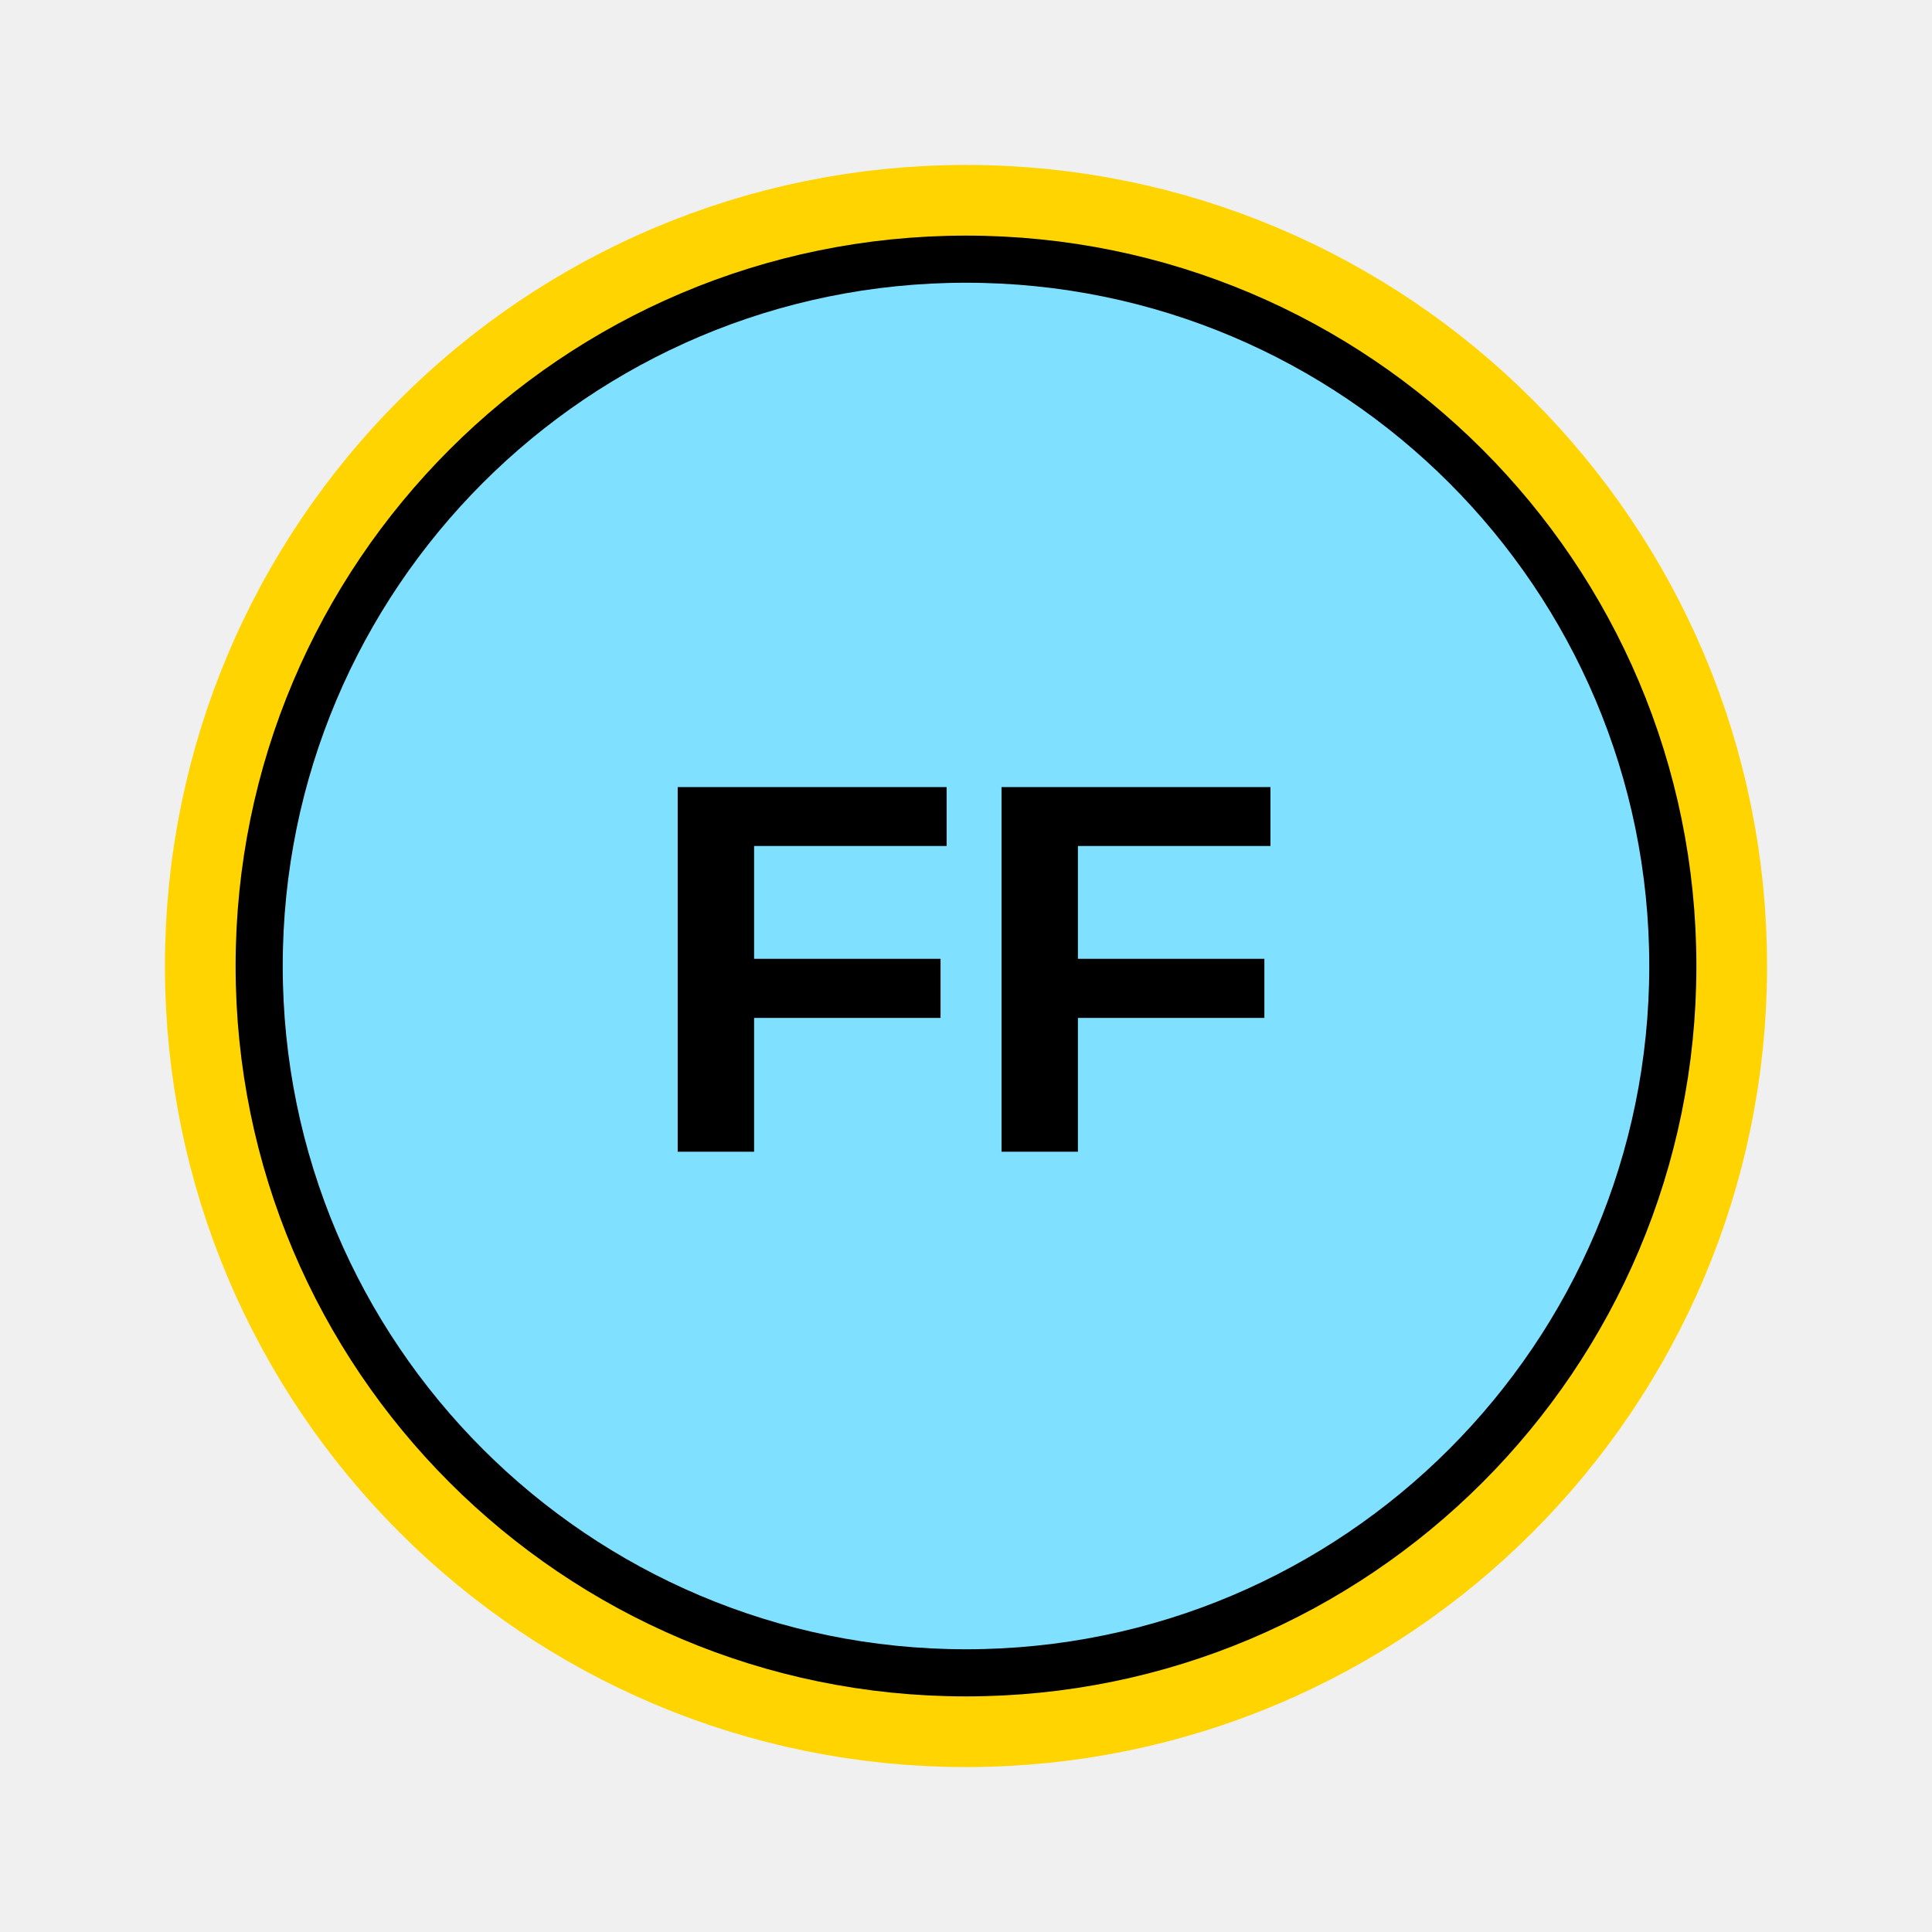
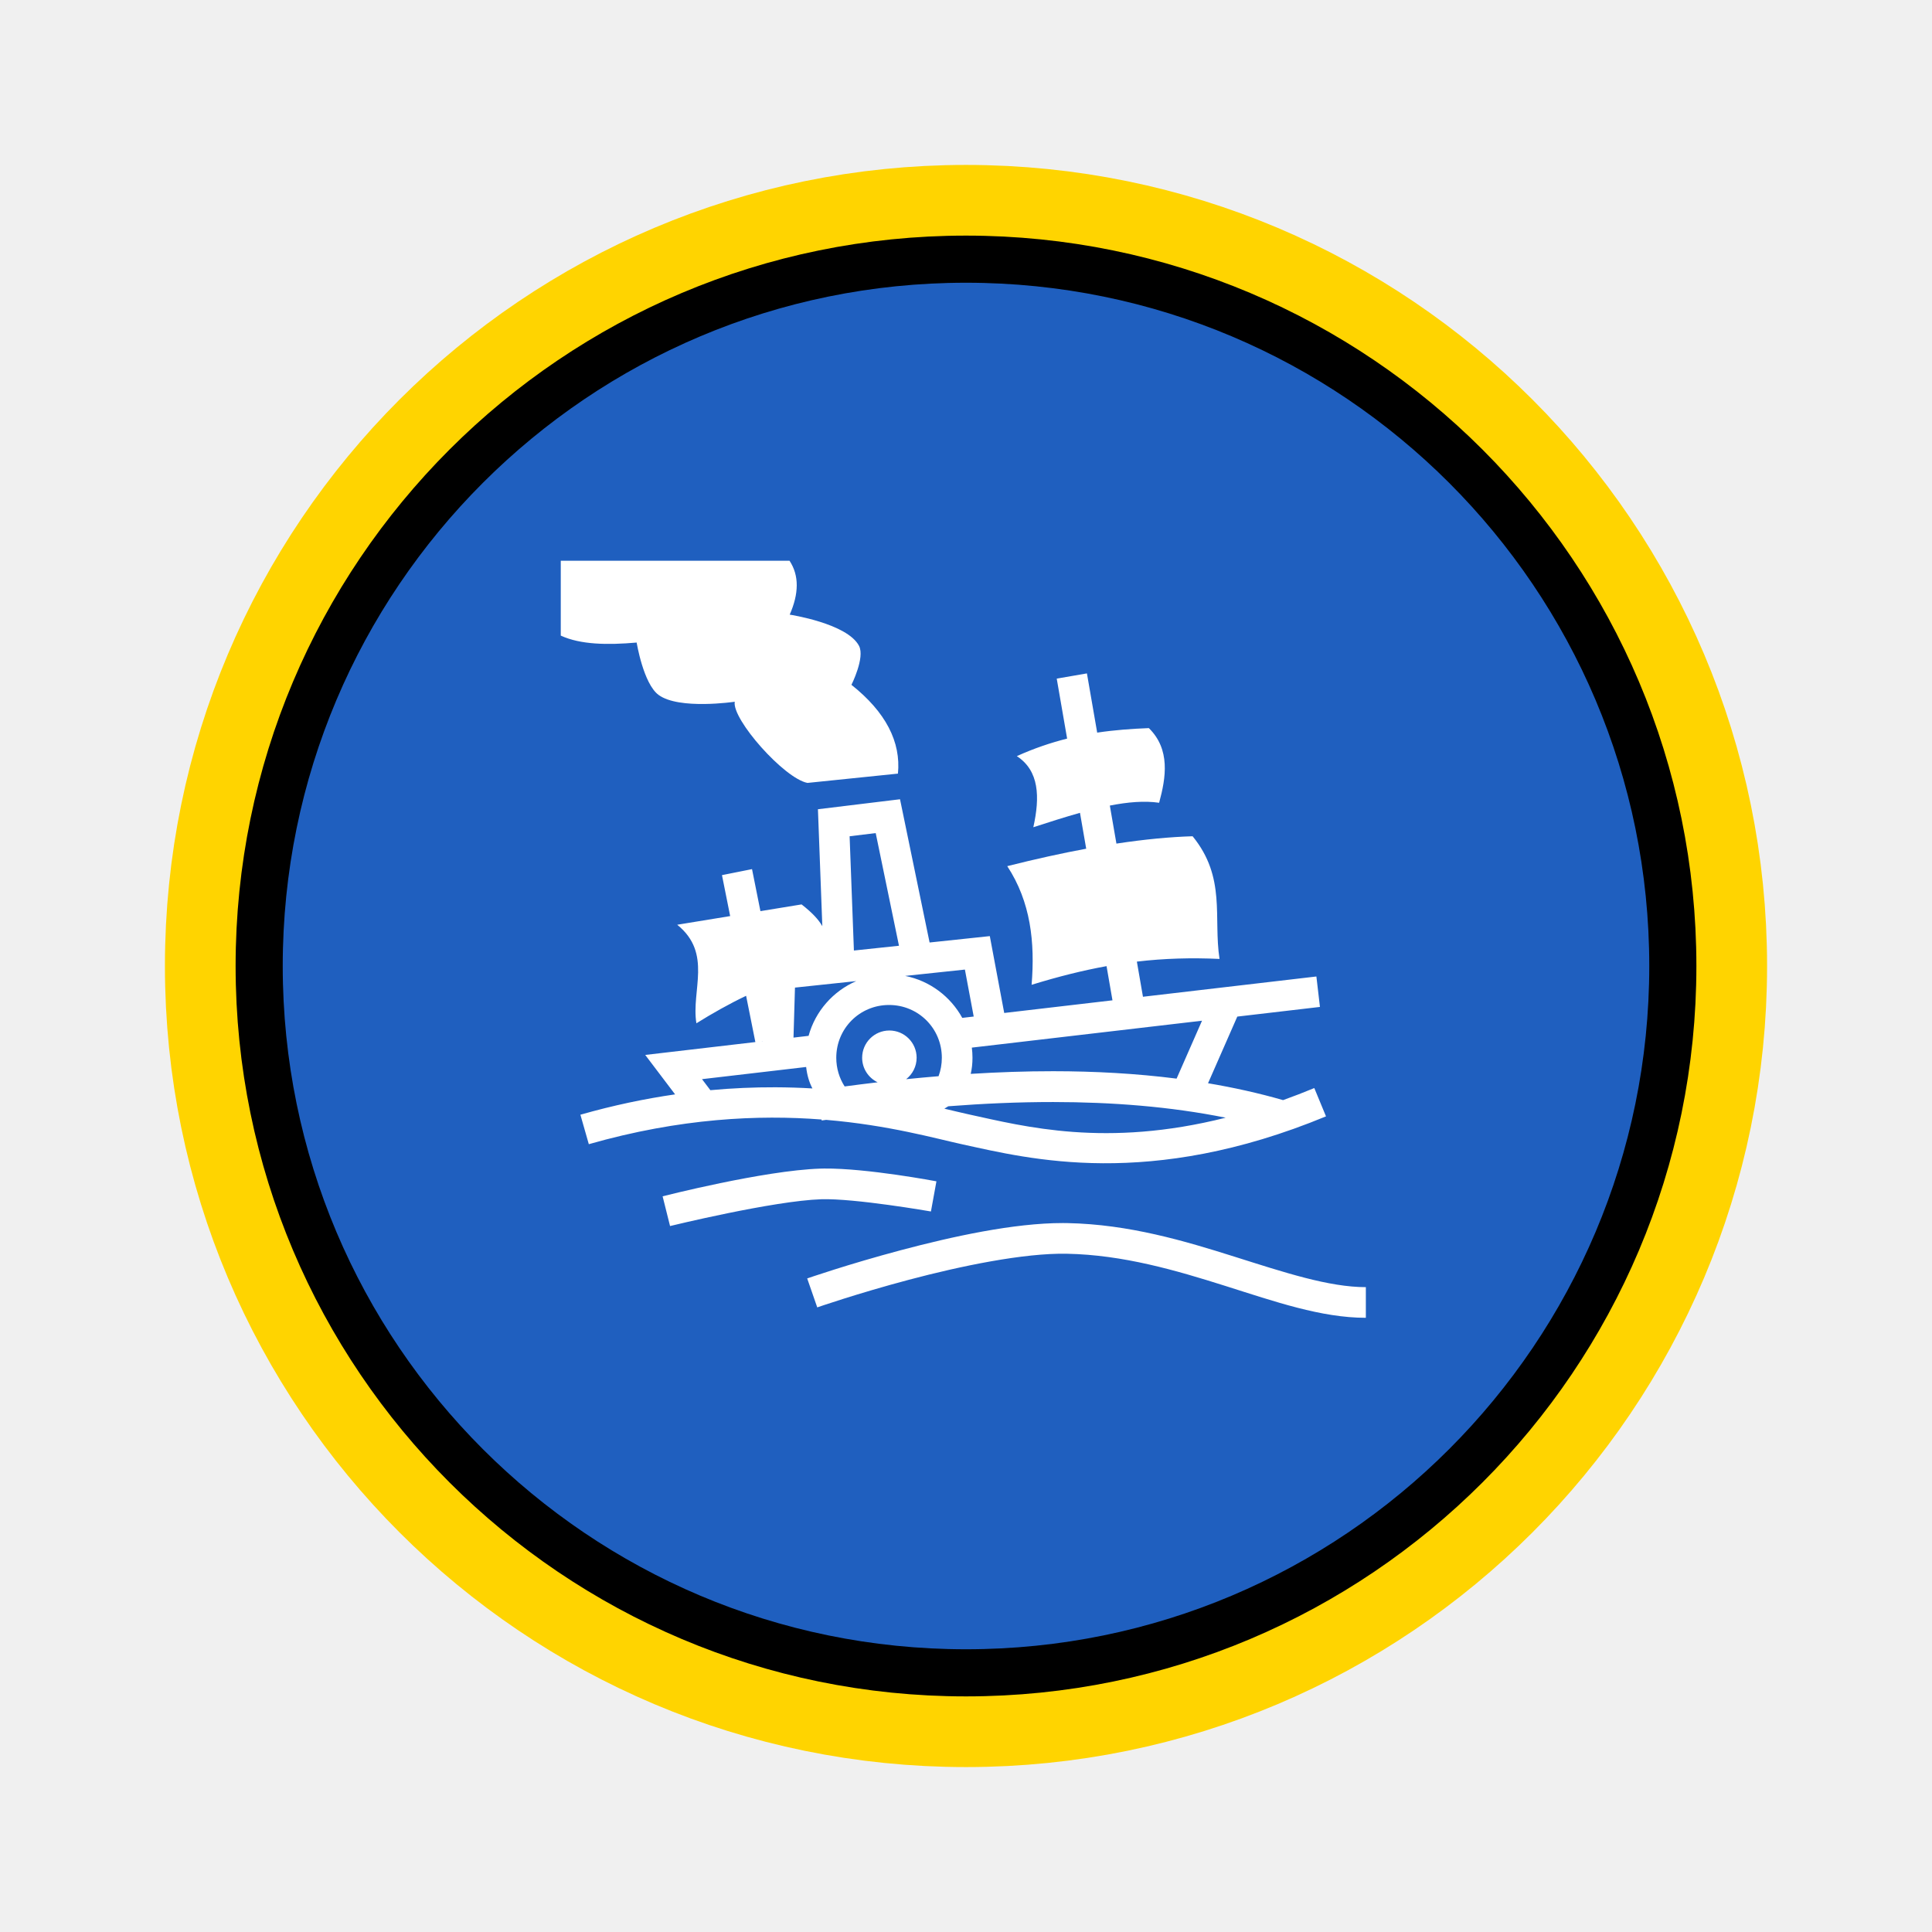
<svg xmlns="http://www.w3.org/2000/svg" version="1.2" baseProfile="tiny" viewBox="18 18 164 164">
  <circle cx="100" cy="100" r="60" stroke-width="16" stroke-linecap="round" stroke-linejoin="round" stroke="#ffd400" fill="none" />
-   <circle cx="100" cy="100" r="60" stroke-width="4" stroke="black" fill="rgb(128,224,255)" fill-opacity="1" />
-   <text x="100" y="103" text-anchor="middle" font-size="45" font-family="Arial" font-weight="bold" dominant-baseline="middle" stroke-width="3" stroke="none" fill="black">FF</text>
+   <circle cx="100" cy="100" r="60" stroke-width="4" stroke="black" fill="#1f5fbf" fill-opacity="1" />
+   <g transform="translate(63.000,63.000) scale(0.144531)" fill="#ffffff" color="#ffffff" stroke="none">
+     <path fill="#ffffff" d="M18 18v43.955c11.559 5.319 27.318 5.595 44.574 4.076c0 0 3.927 24.224 12.912 30.791c12.076 8.827 44.698 3.973 44.698 3.973c-1.816 10.184 29.045 45.1 42.709 47.676l53.138-5.463c1.83-18.6-7.144-36.133-27.314-52.145c0 0 8.032-15.952 4.47-22.845c-6.835-13.231-40.724-18.375-40.724-18.375c5.378-12.257 5.668-22.905-.098-31.643zm309.023 66.148l-17.734 3.073l6.104 35.224c-9.499 2.385-19.3 5.678-29.543 10.295c13.168 8.572 13.65 23.973 9.697 41.764c9.221-2.981 18.438-5.955 27.398-8.467l3.653 21.074c-14.187 2.634-29.59 6.017-46.368 10.244c13.783 20.976 16.347 44.754 14.303 69.686c15.789-4.862 30.21-8.455 44.016-10.959l3.478 20.076l-63.578 7.43l-8.463-45.14l-35.367 3.75l-17.373-84.13l-48.207 5.864l2.578 68.685c-2.121-3.785-5.9-7.895-12.187-12.787l-24.166 3.95l-4.936-24.678l-17.65 3.53l4.81 24.054l-31.101 5.084c20.884 16.833 8.088 38.689 11.273 57.882c9.167-5.718 19.171-11.38 29.192-16.148l5.435 27.17l-64.685 7.56l17.546 23.162c-17.592 2.546-36.165 6.39-55.62 11.95l4.945 17.308c53.871-15.392 99.903-17.334 136.69-14.496l.081.572c.862-.123 1.733-.242 2.598-.365c36.772 3.103 64.027 10.895 80.242 14.428c39.037 8.504 109.468 26.473 213.355-16.477l-6.878-16.632a416 416 0 0 1-18.334 7.086c-14.378-4.14-29.115-7.39-44.075-9.907l17.188-39.15l48.54-5.674l-2.089-17.879l-101.857 11.906l-3.577-20.642c16.169-1.905 31.918-2.342 48.547-1.578c-3.749-24.348 4.032-47.702-15.812-72.05c-13.216.395-28.053 1.786-44.744 4.32l-3.871-22.337c10.486-2.056 20.307-2.913 28.949-1.648c4.066-14.839 6.658-31.369-6.03-43.85c-9.95.393-20.007 1.1-30.345 2.653zm-124.054 93.79l13.666 66.167l-26.469 2.807l-2.52-67.111zm52.388 80.164l5.172 27.582l-6.722.785c-6.881-12.546-19.094-21.792-33.536-24.647zm-63.808 6.767c-13.583 5.858-24.04 17.693-28.002 32.15l-8.858 1.036l.864-29.37zm19.26 14.024c17.227 0 31 13.772 31 31c0 3.817-.68 7.464-1.92 10.83a1024 1024 0 0 0-19.041 1.756c3.742-2.93 6.156-7.476 6.156-12.596c0-8.837-7.164-16-16-16s-16 7.163-16 16c0 6.365 3.726 11.845 9.107 14.422a1247 1247 0 0 0-19.38 2.43c-3.115-4.84-4.922-10.612-4.922-16.842c0-17.228 13.772-31 31-31m183.81 9.242l-14.932 34.01c-23.864-3.034-48.164-4.34-72.412-4.352c-16.247-.008-32.46.566-48.502 1.562c.677-2.892 1.036-6.039 1.036-9.462c0-2.017-.138-4.003-.377-5.957zm-257.998 11.967l-.002.064l-.765.09zm25.496 15.209c.541 4.861 1.812 9.028 3.68 12.601a396 396 0 0 0-21.662-.68a399 399 0 0 0-38.27 1.704l-4.906-6.477zm145.149 20.584c34.407.022 68.69 2.653 101.248 9.205c-70.368 17.744-118.162 5.173-150.598-1.893c-3.89-.847-8.947-2.072-14.627-3.408q1.182-.673 2.295-1.416c20.375-1.57 41.047-2.502 61.682-2.488m-134.522 39.06q-1.215.012-2.377.049c-33.221 1.077-92.55 16.266-92.55 16.266l4.367 17.46s60.646-14.822 88.765-15.734c19.692-.638 64.457 7.18 64.457 7.18l3.229-17.71s-40.8-7.757-65.89-7.51zm140.15 32.018c-28.792-.034-65.085 7.954-95.09 15.923c-30.972 8.227-55.077 16.602-55.077 16.602l5.906 17.004s23.507-8.164 53.79-16.207c30.285-8.043 67.512-15.798 92.878-15.297c32.976.652 63.925 9.707 93.023 18.904s56.252 18.717 82.518 18.717v-18c-21.734 0-47.76-8.61-77.094-17.88c-29.333-9.272-62.066-19.025-98.092-19.737q-1.368-.027-2.761-.03z" />
+   </g>
</svg>
